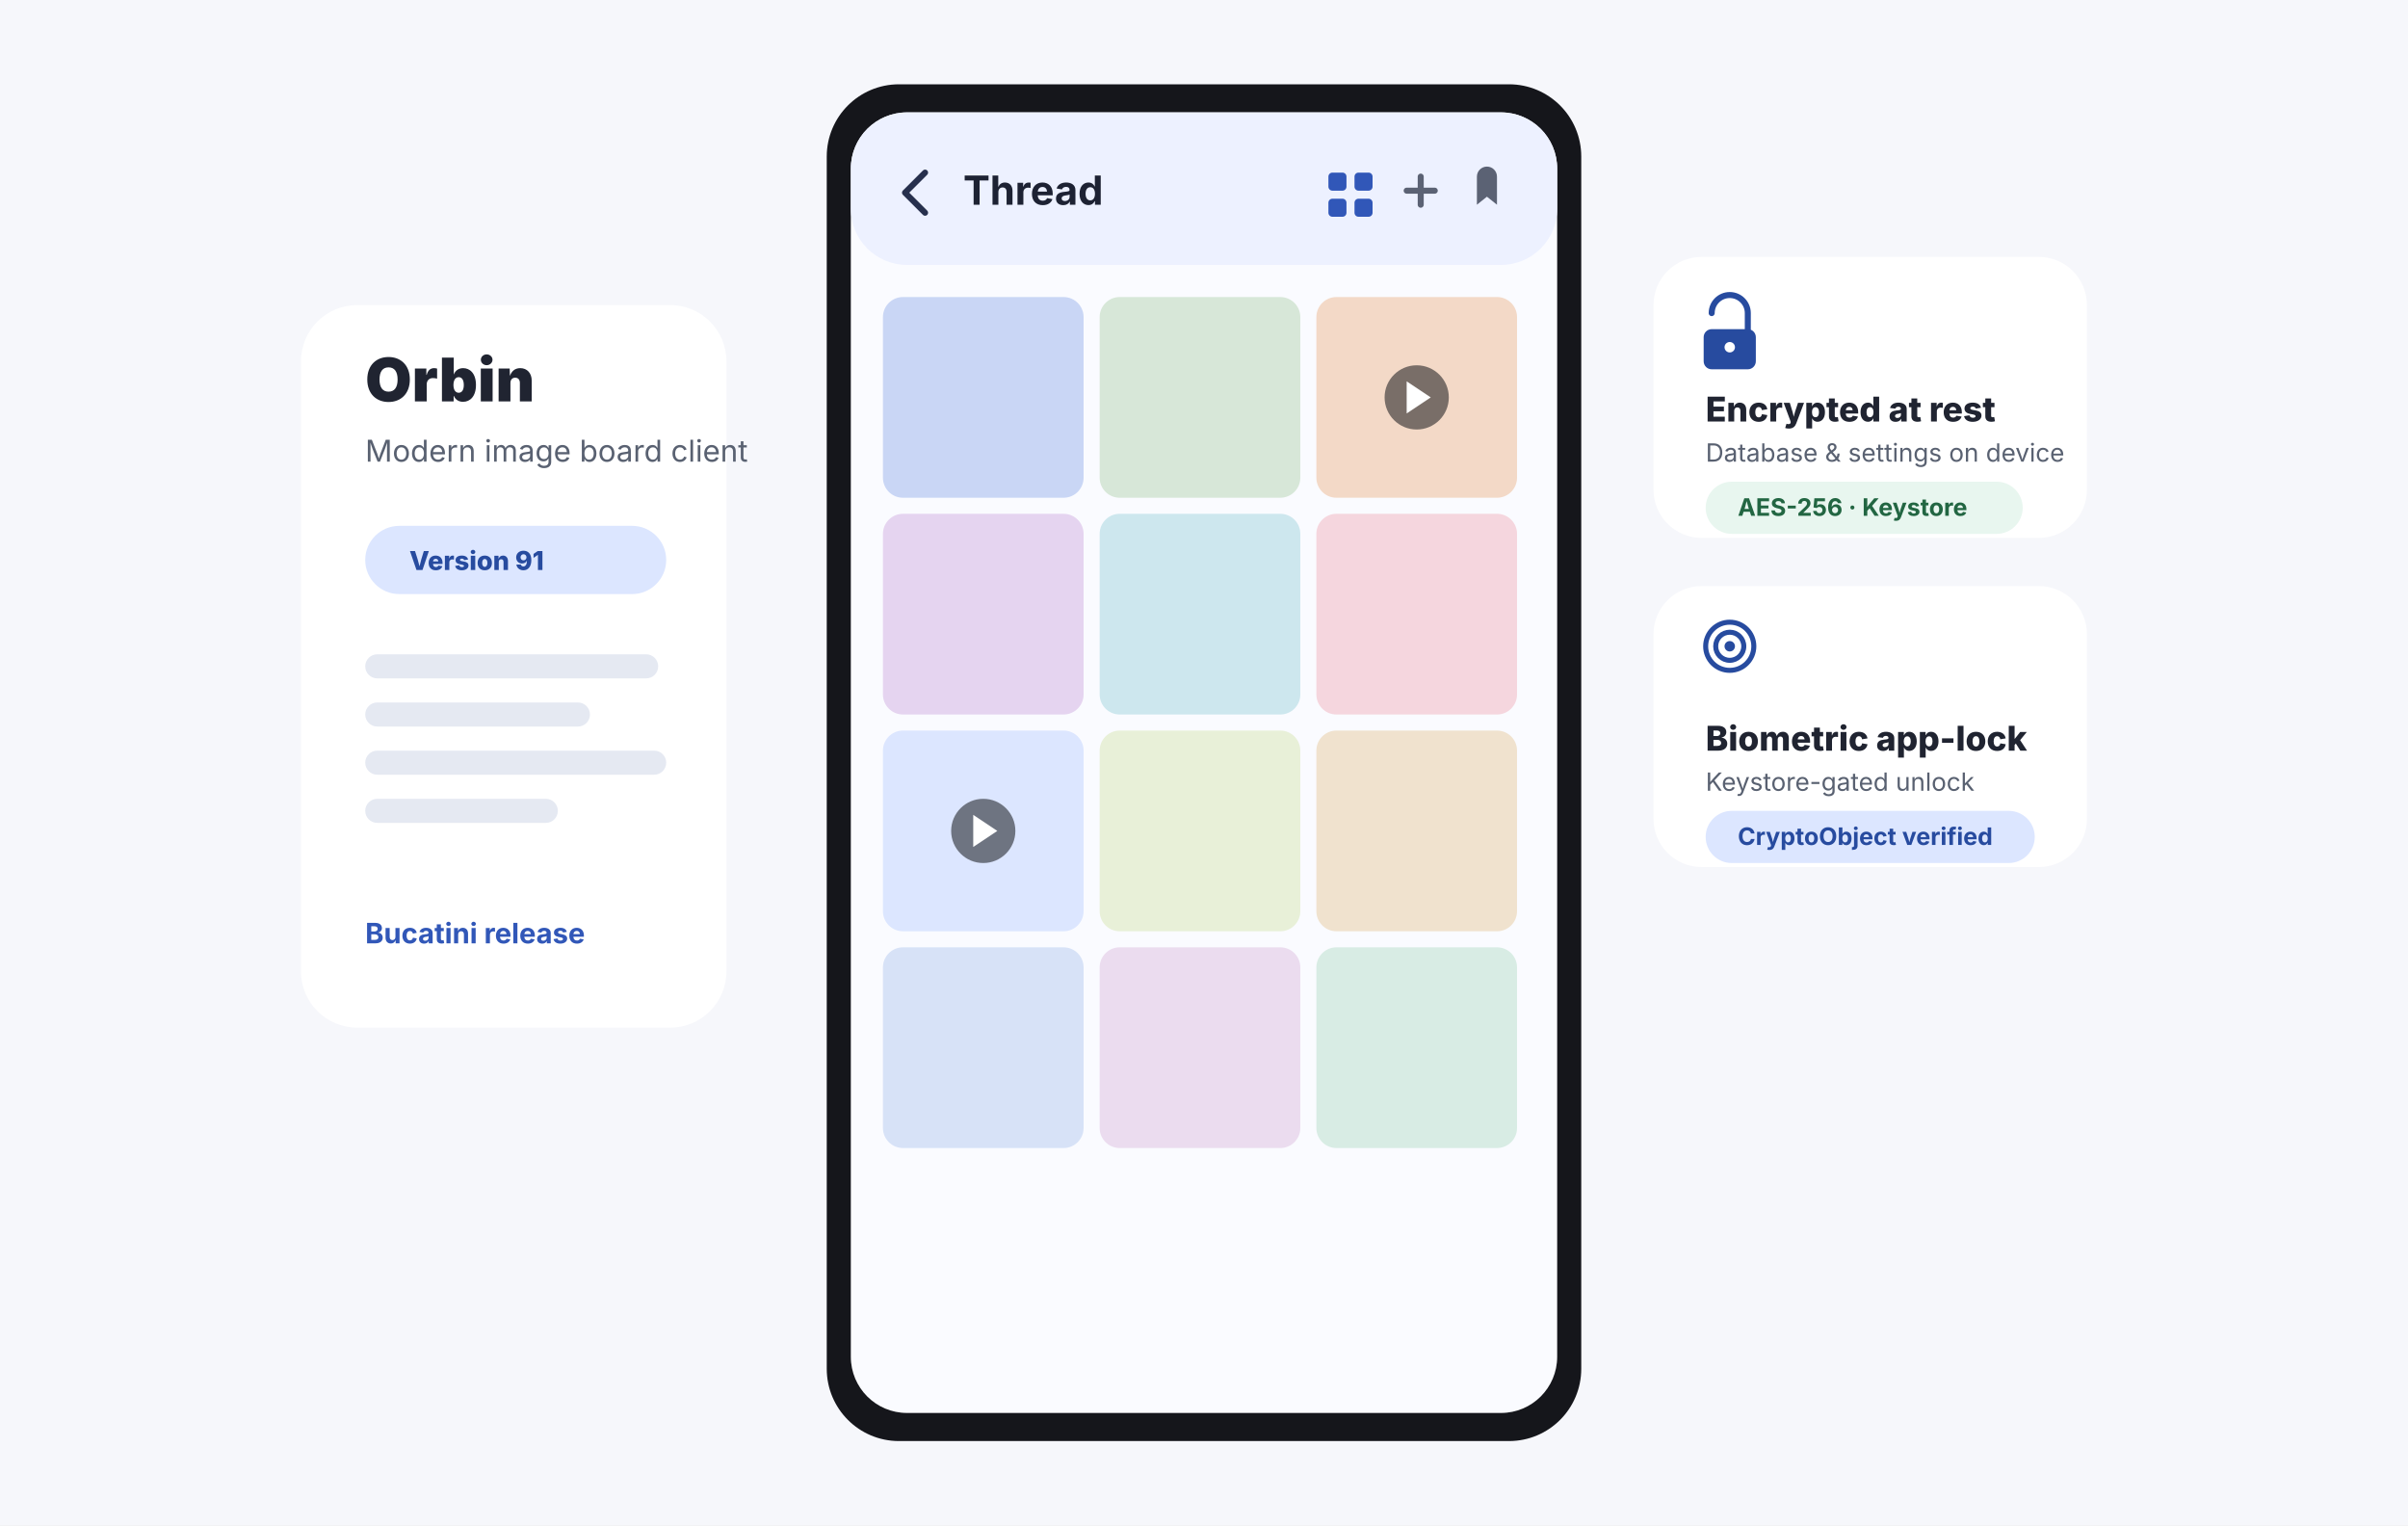
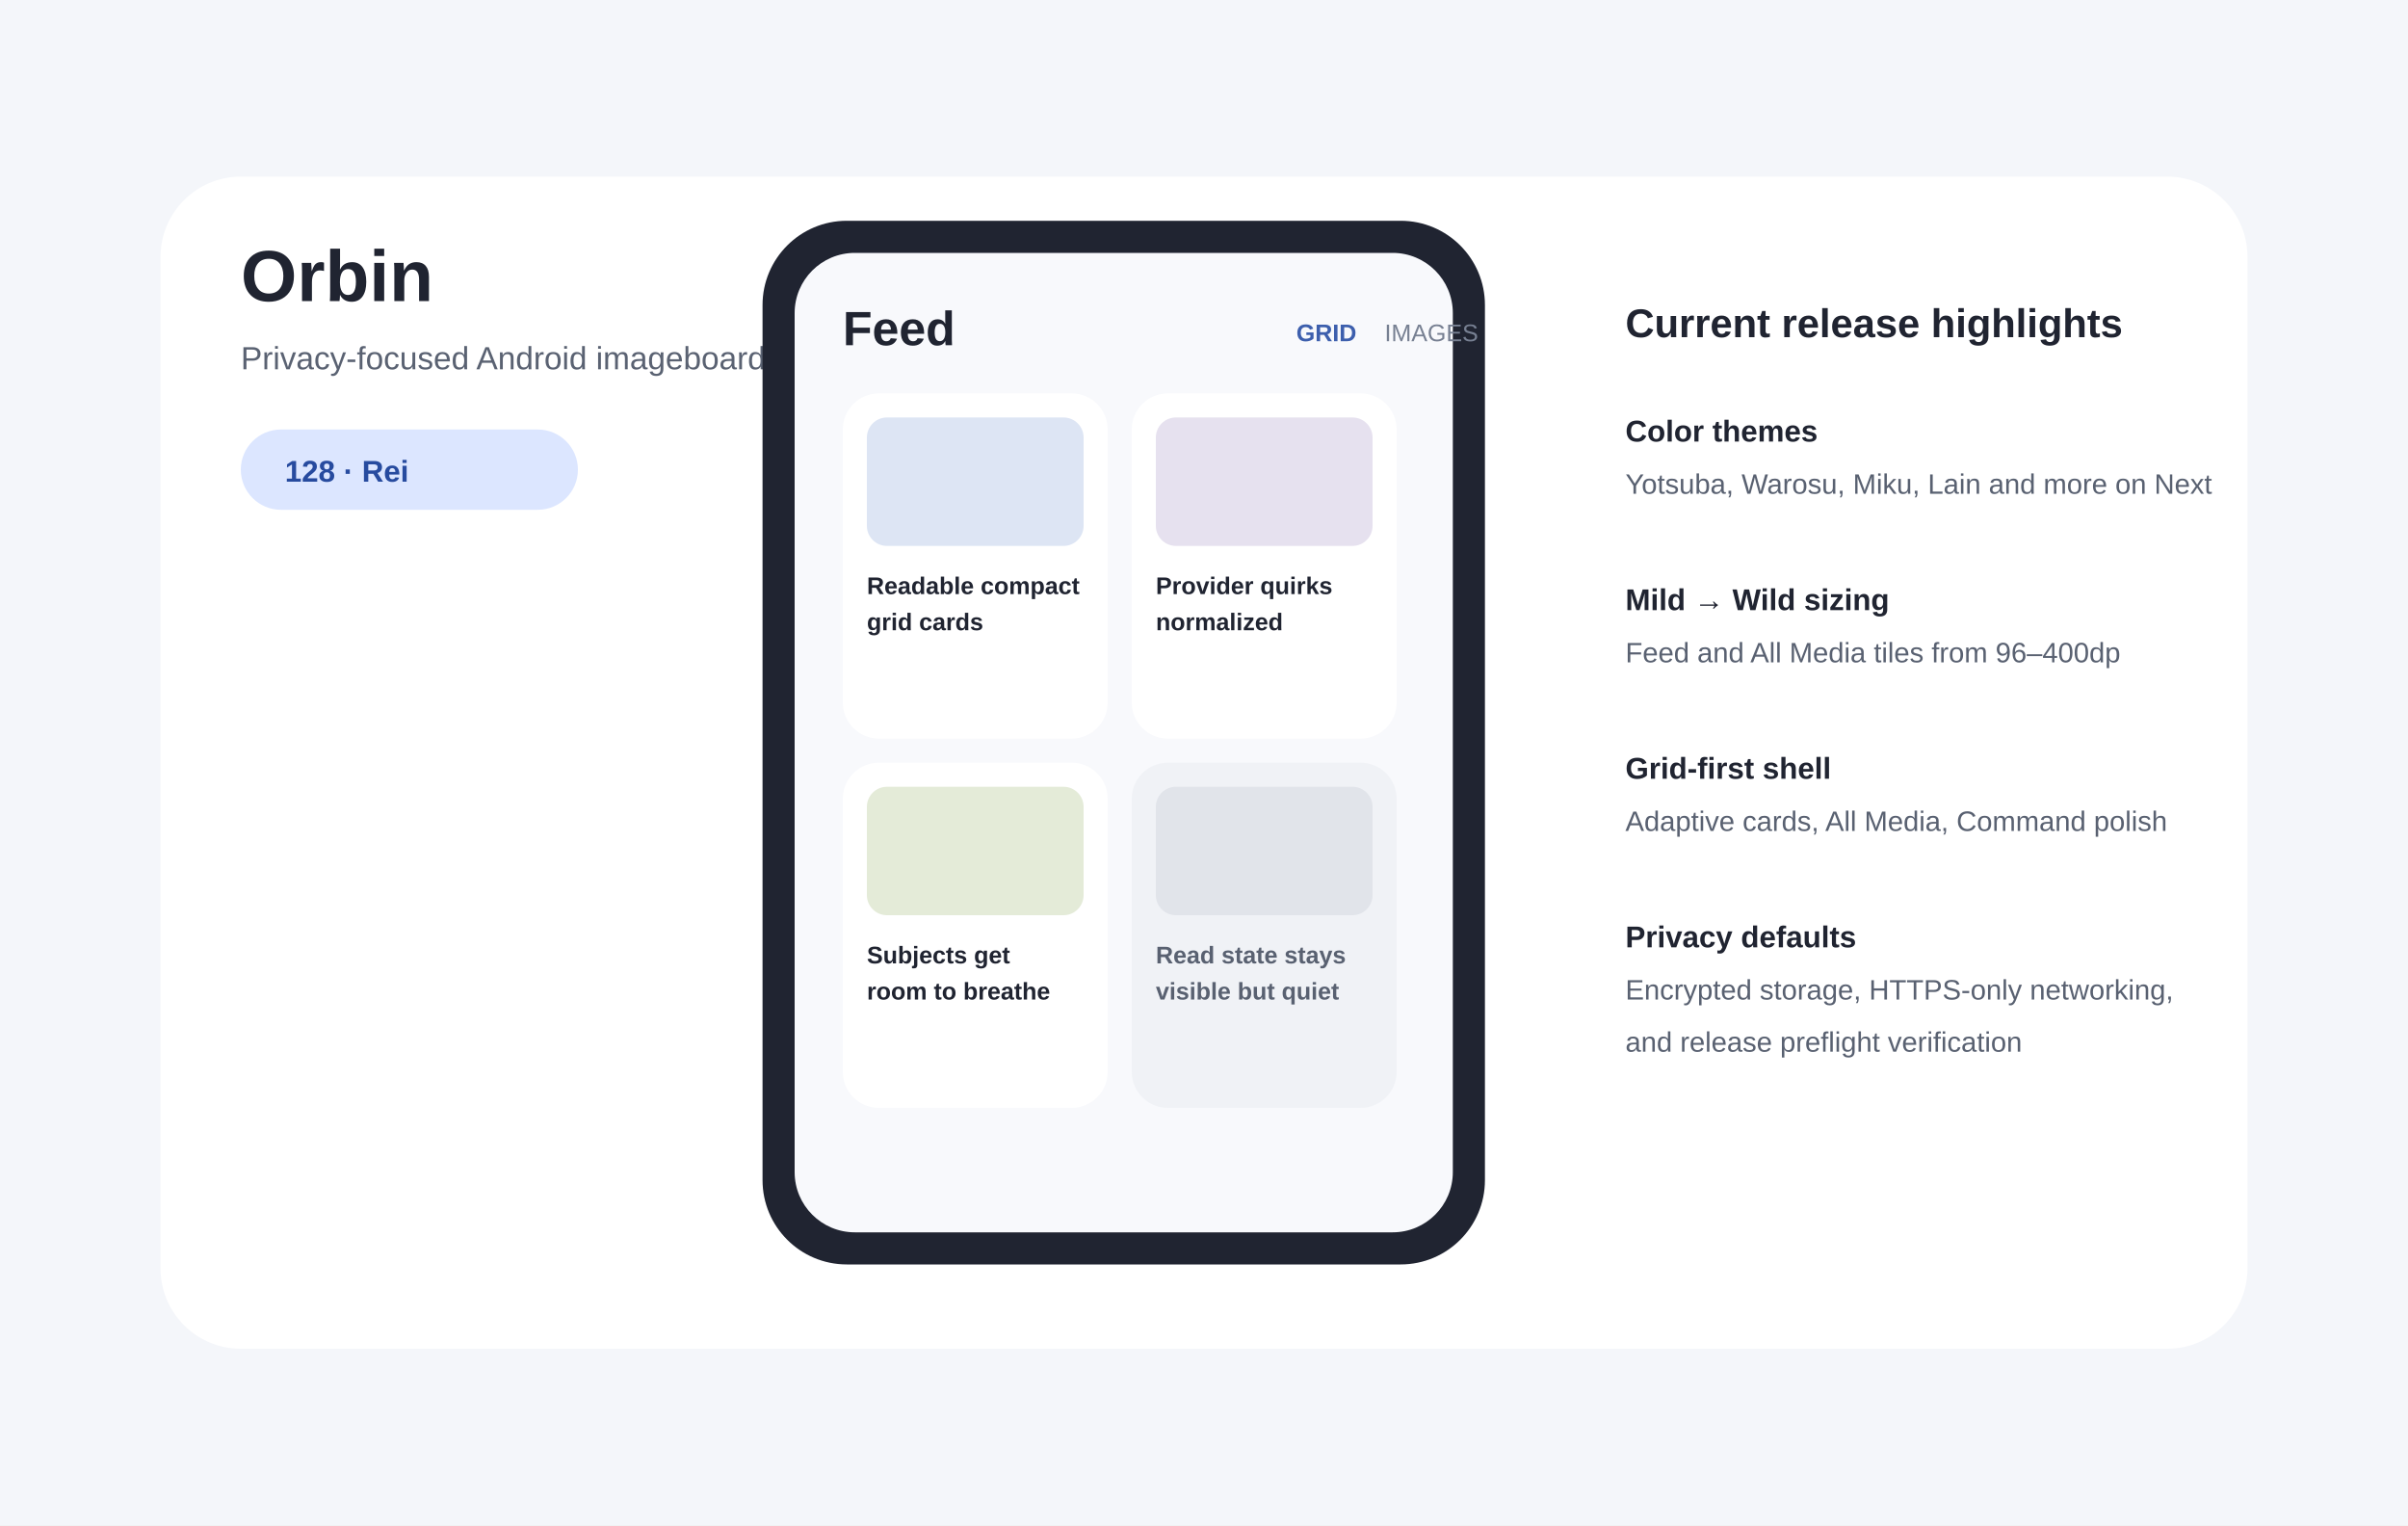
- <svg xmlns="http://www.w3.org/2000/svg" width="1200" height="760" viewBox="0 0 1200 760" fill="none" role="img" aria-labelledby="title desc">
-   <rect width="1200" height="760" fill="#F6F7FB" />
-   <rect x="150" y="152" width="212" height="360" rx="28" fill="#FFFFFF" />
-   <text x="182" y="200" font-family="Inter, Arial, sans-serif" font-size="30" font-weight="900" fill="#202431">Orbin</text>
-   <text x="182" y="230" font-family="Inter, Arial, sans-serif" font-size="15" fill="#596171">Modern image board client</text>
-   <rect x="182" y="262" width="150" height="34" rx="17" fill="#DCE6FF" />
-   <text x="204" y="284" font-family="Inter, Arial, sans-serif" font-size="13" font-weight="800" fill="#274B9F">Version 91</text>
-   <rect x="182" y="326" width="146" height="12" rx="6" fill="#E5E9F2" />
-   <rect x="182" y="350" width="112" height="12" rx="6" fill="#E5E9F2" />
-   <rect x="182" y="374" width="150" height="12" rx="6" fill="#E5E9F2" />
-   <rect x="182" y="398" width="96" height="12" rx="6" fill="#E5E9F2" />
-   <text x="182" y="470" font-family="Inter, Arial, sans-serif" font-size="14" font-weight="700" fill="#3157B8">Bucatini release</text>
-   <rect x="412" y="42" width="376" height="676" rx="36" fill="#15161B" />
-   <rect x="424" y="56" width="352" height="648" rx="28" fill="#FAFBFF" />
-   <rect x="424" y="56" width="352" height="76" rx="28" fill="#EDF1FF" />
-   <path d="M461 86L451 96L461 106" stroke="#27304D" stroke-width="3" stroke-linecap="round" stroke-linejoin="round" />
-   <text x="480" y="102" font-family="Inter, Arial, sans-serif" font-size="20" font-weight="700" fill="#1D2233">Thread</text>
-   <rect x="662" y="86" width="9" height="9" rx="2" fill="#3157B8" />
-   <rect x="675" y="86" width="9" height="9" rx="2" fill="#3157B8" />
-   <rect x="662" y="99" width="9" height="9" rx="2" fill="#3157B8" />
-   <rect x="675" y="99" width="9" height="9" rx="2" fill="#3157B8" />
-   <path d="M708 88v14M701 95h14" stroke="#5B6274" stroke-width="3" stroke-linecap="round" />
-   <path d="M736 88a5 5 0 0 1 10 0v14l-5-4-5 4z" fill="#5B6274" />
-   <rect x="440" y="148" width="100" height="100" rx="10" fill="#C9D6F5" />
-   <rect x="548" y="148" width="100" height="100" rx="10" fill="#D7E7D8" />
-   <rect x="656" y="148" width="100" height="100" rx="10" fill="#F3D9C7" />
-   <circle cx="706" cy="198" r="16" fill="#15161B" fill-opacity="0.55" />
-   <path d="M701 190l12 8-12 8z" fill="#FFFFFF" />
-   <rect x="440" y="256" width="100" height="100" rx="10" fill="#E5D4F0" />
-   <rect x="548" y="256" width="100" height="100" rx="10" fill="#CDE7EE" />
-   <rect x="656" y="256" width="100" height="100" rx="10" fill="#F5D6DE" />
-   <rect x="440" y="364" width="100" height="100" rx="10" fill="#DCE6FF" />
-   <circle cx="490" cy="414" r="16" fill="#15161B" fill-opacity="0.55" />
-   <path d="M485 406l12 8-12 8z" fill="#FFFFFF" />
-   <rect x="548" y="364" width="100" height="100" rx="10" fill="#E8F0D8" />
-   <rect x="656" y="364" width="100" height="100" rx="10" fill="#F0E2CE" />
-   <rect x="440" y="472" width="100" height="100" rx="10" fill="#D7E2F7" />
-   <rect x="548" y="472" width="100" height="100" rx="10" fill="#EBDCEF" />
-   <rect x="656" y="472" width="100" height="100" rx="10" fill="#D8ECE4" />
-   <rect x="824" y="128" width="216" height="140" rx="24" fill="#FFFFFF" />
-   <path d="M853 156a9 9 0 0 1 18 0v8" stroke="#274B9F" stroke-width="3" fill="none" stroke-linecap="round" />
-   <rect x="849" y="164" width="26" height="20" rx="4" fill="#274B9F" />
-   <circle cx="862" cy="173" r="2.6" fill="#FFFFFF" />
-   <text x="850" y="210" font-family="Inter, Arial, sans-serif" font-size="17" font-weight="800" fill="#202431">Encrypted at rest</text>
-   <text x="850" y="230" font-family="Inter, Arial, sans-serif" font-size="12.5" fill="#596171">Database &amp; settings on device</text>
-   <rect x="850" y="240" width="158" height="26" rx="13" fill="#E8F6EF" />
-   <text x="866" y="257" font-family="Inter, Arial, sans-serif" font-size="12" font-weight="700" fill="#226642">AES-256 · Keystore</text>
-   <rect x="824" y="292" width="216" height="140" rx="24" fill="#FFFFFF" />
-   <circle cx="862" cy="322" r="12" fill="none" stroke="#274B9F" stroke-width="2.5" />
-   <circle cx="862" cy="322" r="7" fill="none" stroke="#274B9F" stroke-width="2.5" />
-   <circle cx="862" cy="322" r="2.6" fill="#274B9F" />
-   <text x="850" y="374" font-family="Inter, Arial, sans-serif" font-size="17" font-weight="800" fill="#202431">Biometric app-lock</text>
-   <text x="850" y="394" font-family="Inter, Arial, sans-serif" font-size="12.5" fill="#596171">Keystore-gated unlock</text>
-   <rect x="850" y="404" width="164" height="26" rx="13" fill="#DCE6FF" />
-   <text x="866" y="421" font-family="Inter, Arial, sans-serif" font-size="12" font-weight="700" fill="#274B9F">CryptoObject verified</text>
+ <svg xmlns="http://www.w3.org/2000/svg" width="1200" height="760" viewBox="0 0 1200 760" role="img" aria-labelledby="title desc" data-release-version="128-Rei">
+   <rect width="1200" height="760" fill="#F4F6FA" />
+   <rect x="80" y="88" width="1040" height="584" rx="40" fill="#FFFFFF" />
+   <text x="120" y="150" font-family="Arial,sans-serif" font-size="36" font-weight="700" fill="#202431">Orbin</text>
+   <text x="120" y="184" font-family="Arial,sans-serif" font-size="16" fill="#5A6272">Privacy-focused Android imageboard browser</text>
+   <rect x="120" y="214" width="168" height="40" rx="20" fill="#DCE6FF" />
+   <text id="release-label" x="142" y="240" font-family="Arial,sans-serif" font-size="15" font-weight="700" fill="#274B9F">128 · Rei</text>
+   <rect x="380" y="110" width="360" height="520" rx="42" fill="#202431" />
+   <rect x="396" y="126" width="328" height="488" rx="30" fill="#F8F9FC" />
+   <text x="420" y="172" font-family="Arial,sans-serif" font-size="24" font-weight="700" fill="#202431">Feed</text>
+   <text x="646" y="170" font-family="Arial,sans-serif" font-size="12" font-weight="700" fill="#3D5FAD">GRID</text>
+   <text x="690" y="170" font-family="Arial,sans-serif" font-size="12" fill="#778092">IMAGES</text>
+   <rect x="420" y="196" width="132" height="172" rx="18" fill="#FFFFFF" />
+   <rect x="564" y="196" width="132" height="172" rx="18" fill="#FFFFFF" />
+   <rect x="420" y="380" width="132" height="172" rx="18" fill="#FFFFFF" />
+   <rect x="564" y="380" width="132" height="172" rx="18" fill="#F0F2F6" />
+   <rect x="432" y="208" width="108" height="64" rx="10" fill="#DDE5F4" />
+   <rect x="576" y="208" width="108" height="64" rx="10" fill="#E6E1EF" />
+   <rect x="432" y="392" width="108" height="64" rx="10" fill="#E4EBD8" />
+   <rect x="576" y="392" width="108" height="64" rx="10" fill="#E1E4EA" />
+   <text x="432" y="296" font-family="Arial,sans-serif" font-size="12" font-weight="700" fill="#202431">Readable compact</text>
+   <text x="432" y="314" font-family="Arial,sans-serif" font-size="12" font-weight="700" fill="#202431">grid cards</text>
+   <text x="576" y="296" font-family="Arial,sans-serif" font-size="12" font-weight="700" fill="#202431">Provider quirks</text>
+   <text x="576" y="314" font-family="Arial,sans-serif" font-size="12" font-weight="700" fill="#202431">normalized</text>
+   <text x="432" y="480" font-family="Arial,sans-serif" font-size="12" font-weight="700" fill="#202431">Subjects get</text>
+   <text x="432" y="498" font-family="Arial,sans-serif" font-size="12" font-weight="700" fill="#202431">room to breathe</text>
+   <text x="576" y="480" font-family="Arial,sans-serif" font-size="12" font-weight="700" fill="#596171">Read state stays</text>
+   <text x="576" y="498" font-family="Arial,sans-serif" font-size="12" font-weight="700" fill="#596171">visible but quiet</text>
+   <text x="810" y="168" font-family="Arial,sans-serif" font-size="20" font-weight="700" fill="#202431">Current release highlights</text>
+   <text x="810" y="220" font-family="Arial,sans-serif" font-size="15" font-weight="700" fill="#202431">Color themes</text>
+   <text x="810" y="246" font-family="Arial,sans-serif" font-size="14" fill="#596171">Yotsuba, Warosu, Miku, Lain and more on Next</text>
+   <text x="810" y="304" font-family="Arial,sans-serif" font-size="15" font-weight="700" fill="#202431">Mild → Wild sizing</text>
+   <text x="810" y="330" font-family="Arial,sans-serif" font-size="14" fill="#596171">Feed and All Media tiles from 96–400dp</text>
+   <text x="810" y="388" font-family="Arial,sans-serif" font-size="15" font-weight="700" fill="#202431">Grid-first shell</text>
+   <text x="810" y="414" font-family="Arial,sans-serif" font-size="14" fill="#596171">Adaptive cards, All Media, Command polish</text>
+   <text x="810" y="472" font-family="Arial,sans-serif" font-size="15" font-weight="700" fill="#202431">Privacy defaults</text>
+   <text x="810" y="498" font-family="Arial,sans-serif" font-size="14" fill="#596171">Encrypted storage, HTTPS-only networking,</text>
+   <text x="810" y="524" font-family="Arial,sans-serif" font-size="14" fill="#596171">and release preflight verification</text>
</svg>
